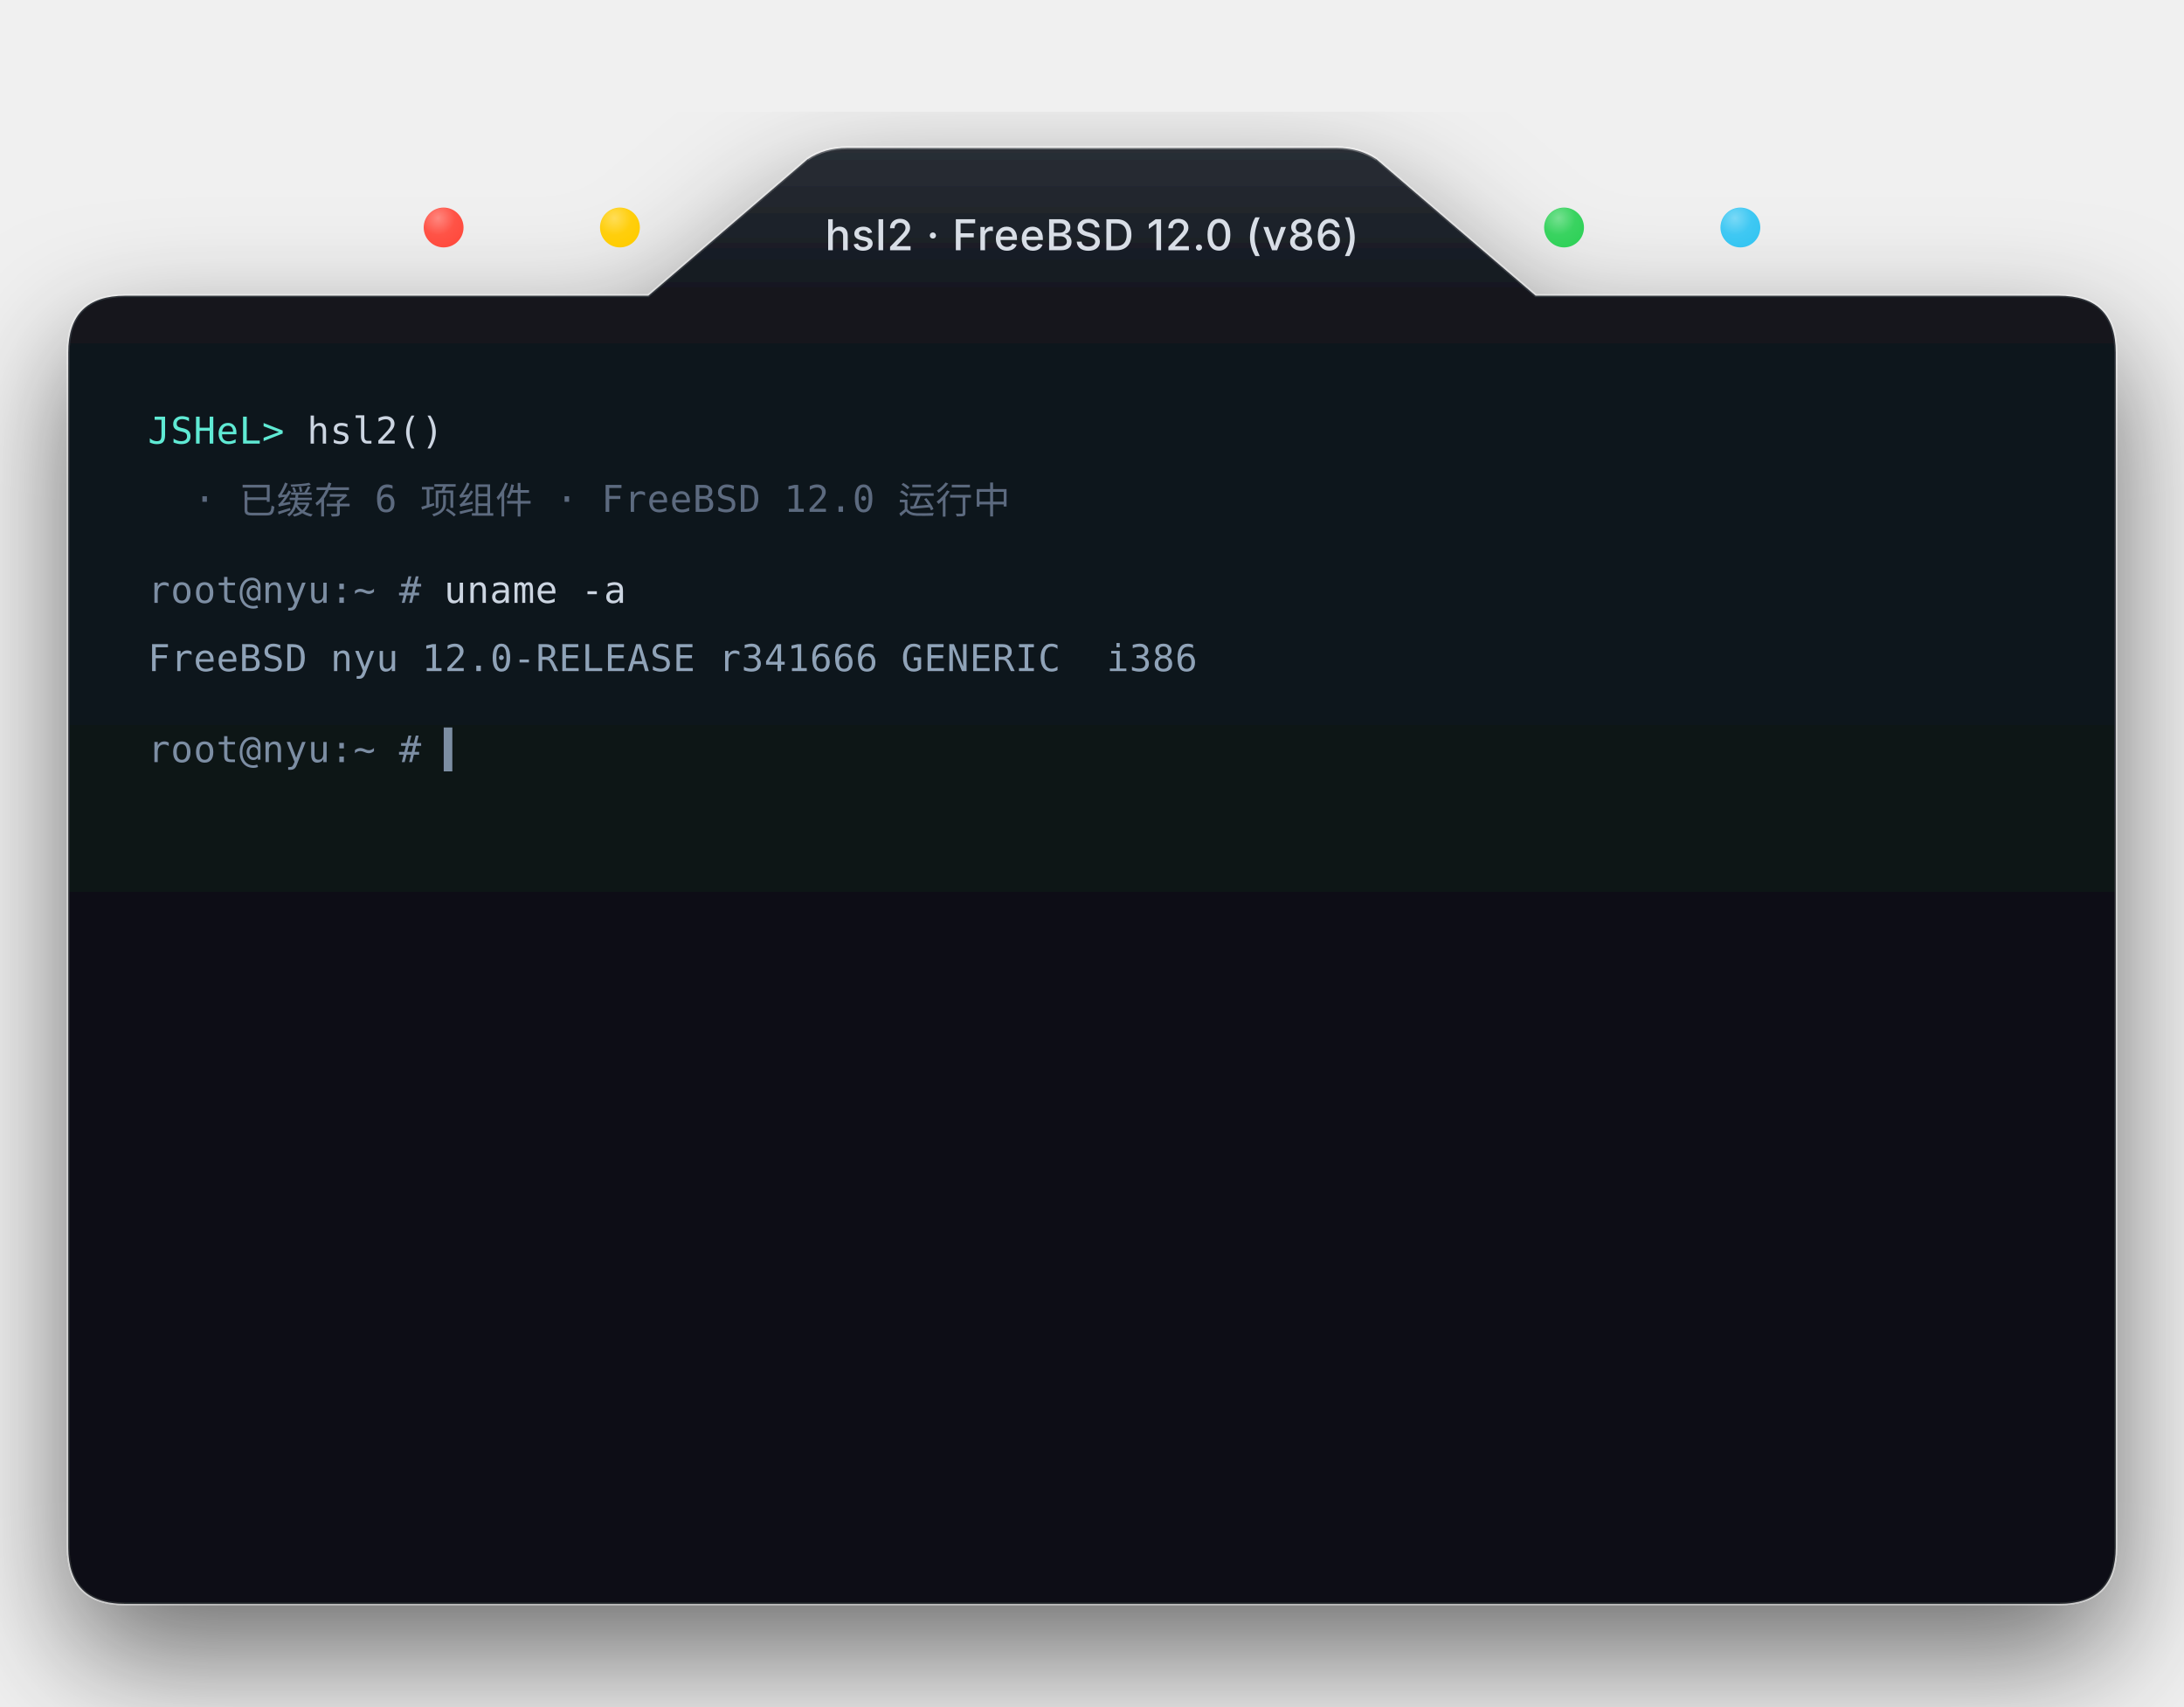
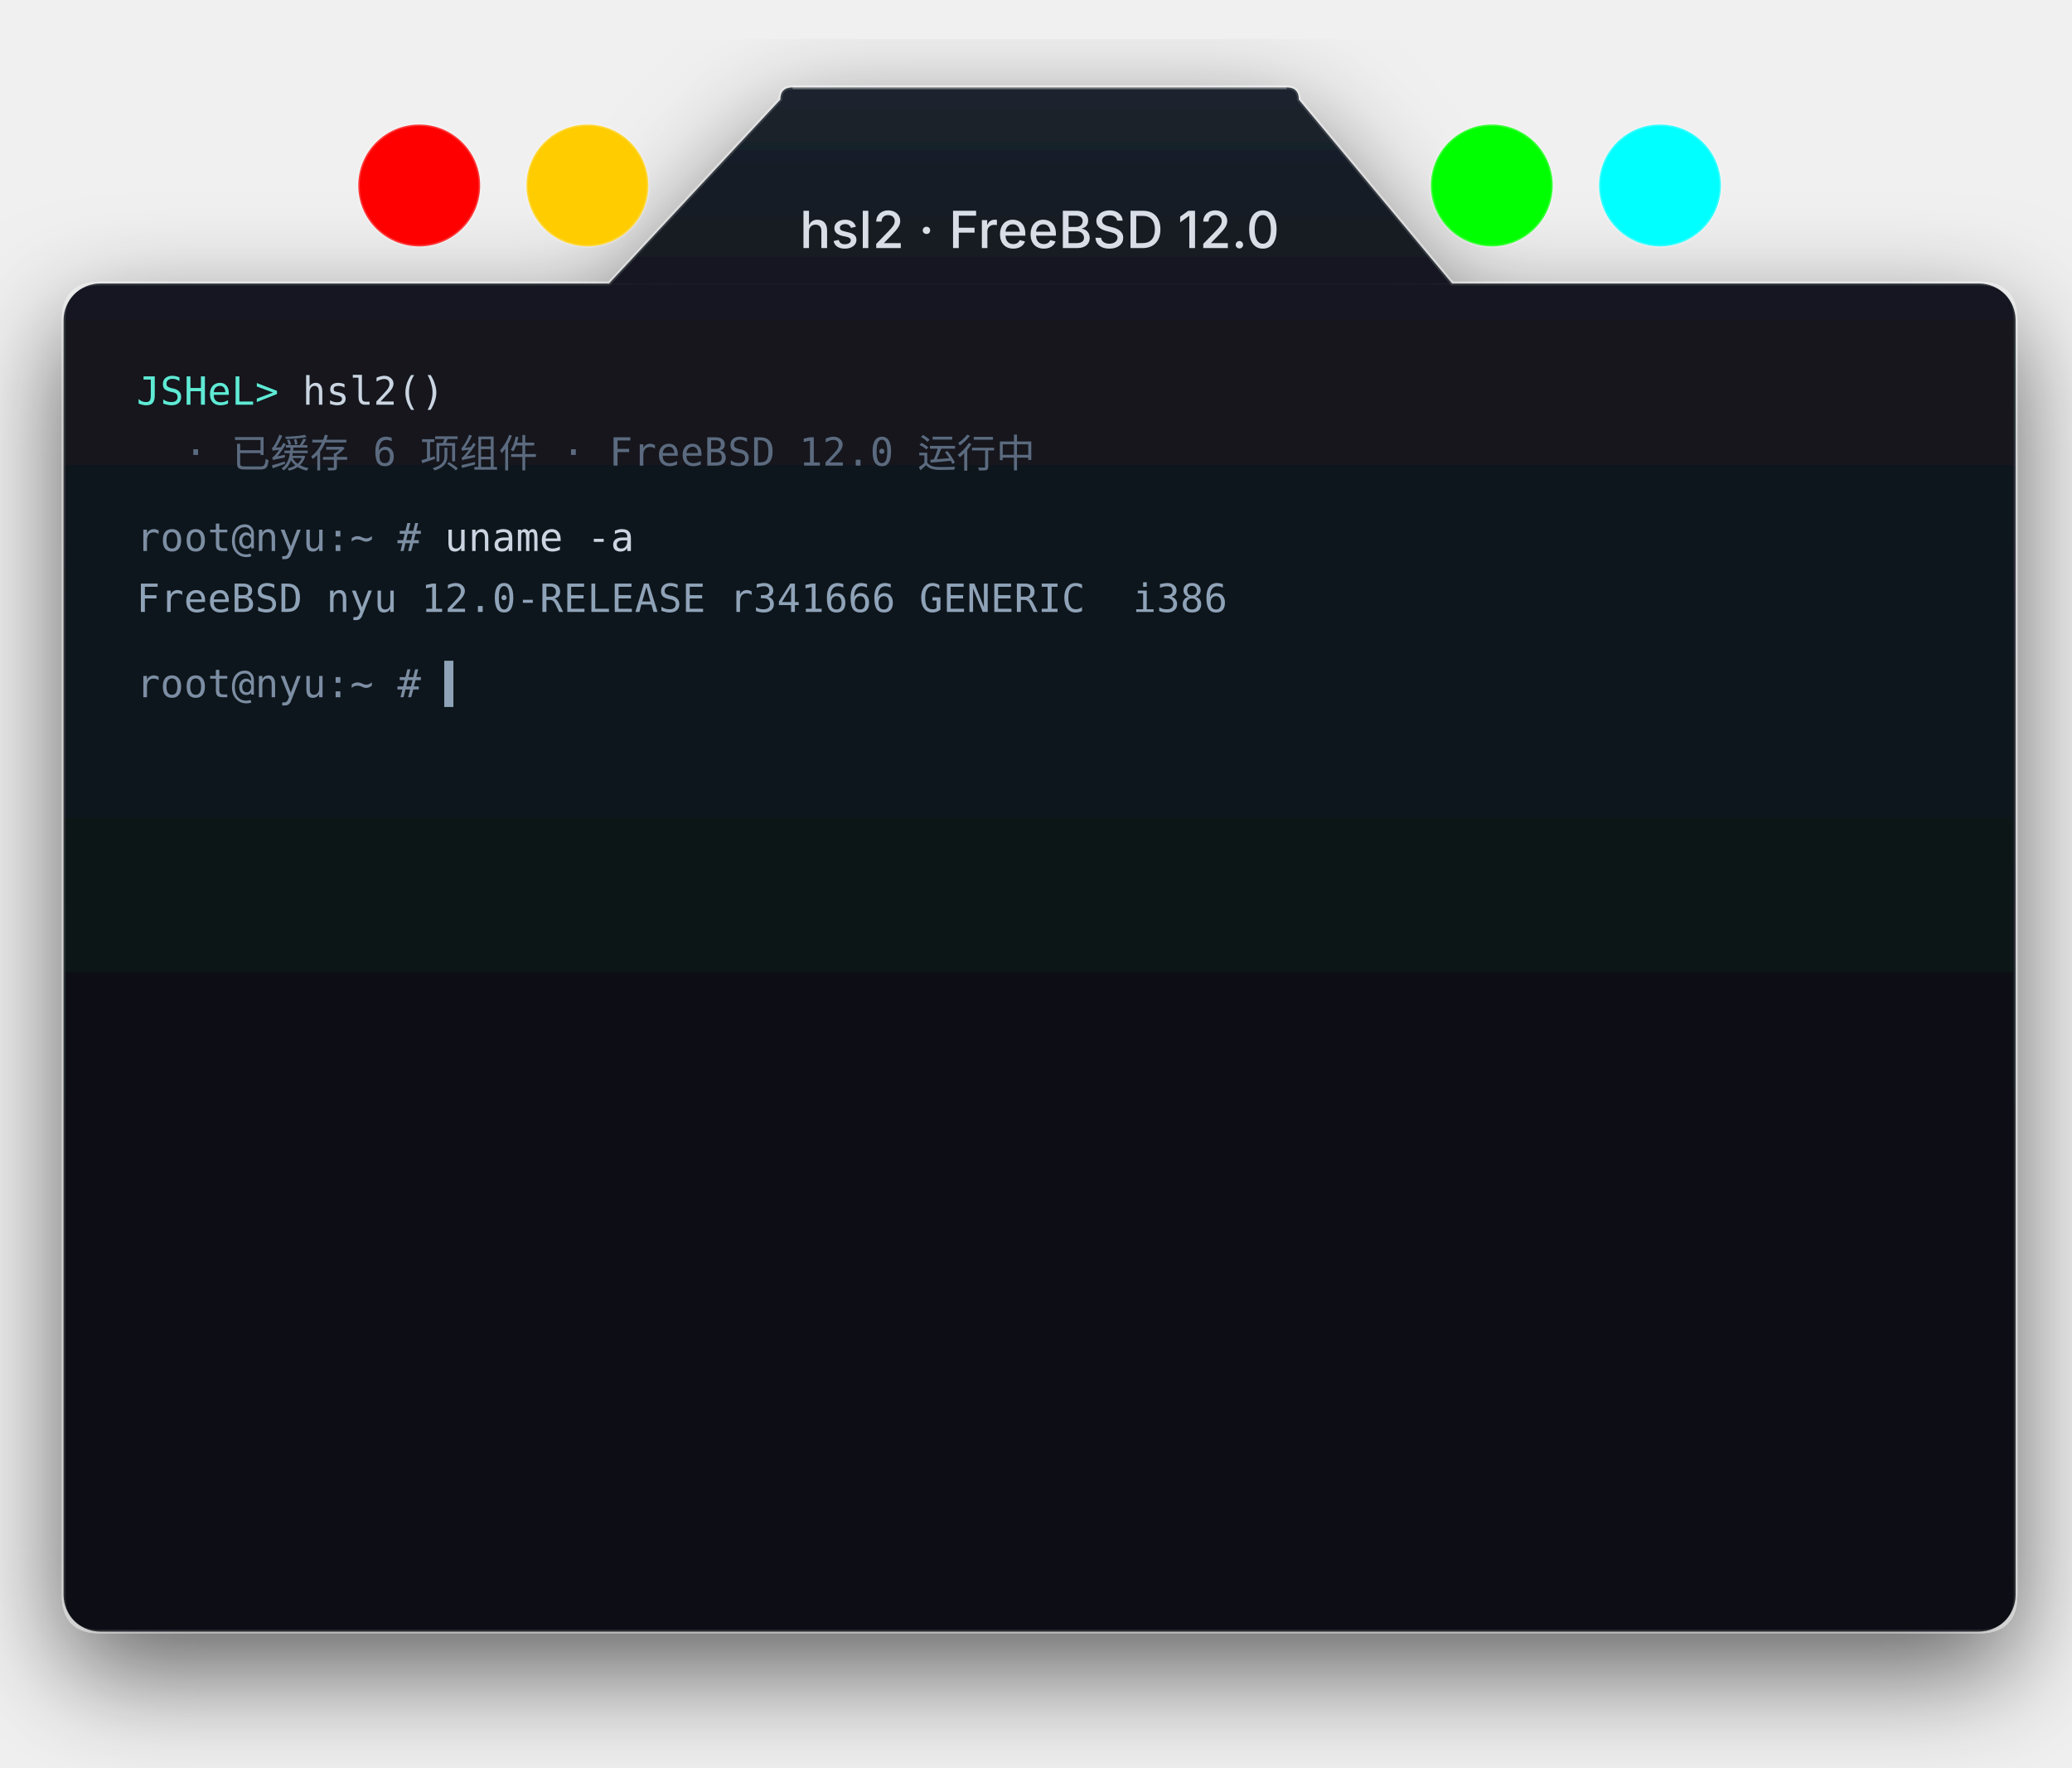
- <svg xmlns="http://www.w3.org/2000/svg" width="768" height="600" viewBox="0 0 768 600" fill="none" role="img" aria-labelledby="t d">
+ <svg xmlns="http://www.w3.org/2000/svg" width="680" height="580" viewBox="24 57 170 145" fill="none" role="img" aria-labelledby="t d">
  <defs>
    <linearGradient id="screen" x1="0" y1="0" x2="0" y2="1">
      <stop offset="0" stop-color="#131820" />
      <stop offset=".55" stop-color="#0d1117" />
      <stop offset="1" stop-color="#0a0d12" />
    </linearGradient>
-     <linearGradient id="glass" x1="0" y1="0" x2="0" y2="1">
-       <stop offset="0" stop-color="#ffffff" stop-opacity=".095" />
-       <stop offset=".5" stop-color="#ffffff" stop-opacity=".052" />
-       <stop offset="1" stop-color="#ffffff" stop-opacity="0" />
+     <linearGradient id="handleface" x1="0" y1="0" x2="0" y2="1">
+       <stop offset="0" stop-color="#1c232e" />
+       <stop offset=".55" stop-color="#171d26" />
+       <stop offset="1" stop-color="#131820" />
    </linearGradient>
-     <radialGradient id="gloss" cx=".36" cy=".26" r=".78">
-       <stop offset="0" stop-color="#ffffff" stop-opacity=".34" />
-       <stop offset=".55" stop-color="#ffffff" stop-opacity=".05" />
-       <stop offset="1" stop-color="#ffffff" stop-opacity="0" />
-     </radialGradient>
-     <filter id="cast" x="-12%" y="-6%" width="124%" height="126%">
-       <feDropShadow dx="0" dy="18" stdDeviation="22" flood-color="#000" flood-opacity=".55" />
+     <filter id="cast" x="-12%" y="-8%" width="124%" height="126%">
+       <feDropShadow dx="0" dy="3.2" stdDeviation="4.5" flood-color="#000" flood-opacity=".6" />
    </filter>
-     <linearGradient id="edge" x1="0" y1="0" x2="1" y2="0">
-       <stop offset="0" stop-color="#ffffff" stop-opacity=".14" />
-       <stop offset=".5" stop-color="#ffffff" stop-opacity=".30" />
-       <stop offset="1" stop-color="#ffffff" stop-opacity=".14" />
-     </linearGradient>
-     <path id="silhouette" d="M 44 104 H 228 L 284 56 Q 290 52 298 52 H 470 Q 478 52 484 56 L 540 104              H 724 Q 744 104 744 124 V 544 Q 744 564 724 564 H 44 Q 24 564 24 544 V 124              Q 24 104 44 104 Z" />
    <clipPath id="clipScreen">
-       <use href="#silhouette" />
+       <rect x="29.219" y="80.260" width="160.151" height="110.589" rx="3" />
    </clipPath>
  </defs>
  <g filter="url(#cast)">
-     <path d="M 24 124 Q 24 104 44 104 H 228 L 284 56 Q 290 52 298 52 H 470 Q 478 52 484 56              L 540 104 H 724 Q 744 104 744 124 V 544 Q 744 564 724 564 H 44 Q 24 564 24 544 Z" fill="url(#screen)" />
-     <path d="M 228 104 L 284 56 Q 290 52 298 52 H 470 Q 478 52 484 56 L 540 104 Z" fill="url(#glass)" />
+     <rect x="29.219" y="80.260" width="160.151" height="110.589" rx="3" fill="url(#screen)" />
+     <path d="M 73.973 80.260 L 88.027 65.171 Q 88.027 64.171 89.027 64.171 L 129.562 64.171 Q 130.562 64.171 130.562 65.171 L 143.137 80.260 Z" fill="url(#handleface)" />
    <g clip-path="url(#clipScreen)">
-       <g font-family="ui-monospace, SFMono-Regular, Menlo, Consolas, monospace" font-size="13" letter-spacing=".2" xml:space="preserve">
-         <text x="52" y="156" fill="#5eead4">JSHeL&gt; <tspan fill="#cbd5e1">hsl2()</tspan>
+       <g font-family="ui-monospace, SFMono-Regular, Menlo, Consolas, monospace" font-size="3.2" letter-spacing=".02" xml:space="preserve">
+         <text x="35.2" y="90.2" fill="#5eead4">JSHeL&gt; <tspan fill="#cbd5e1">hsl2()</tspan>
        </text>
-         <text x="52" y="180" fill="#5b6b7f">  · 已缓存 6 项组件 · FreeBSD 12.0 运行中</text>
-         <text x="52" y="212" fill="#7c8ea3">root@nyu:~ # <tspan fill="#cbd5e1">uname -a</tspan>
+         <text x="35.2" y="95.2" fill="#5b6b7f">  · 已缓存 6 项组件 · FreeBSD 12.0 运行中</text>
+         <text x="35.2" y="102.2" fill="#7c8ea3">root@nyu:~ # <tspan fill="#cbd5e1">uname -a</tspan>
        </text>
-         <text x="52" y="236" fill="#8fa3b8">FreeBSD nyu 12.0-RELEASE r341666 GENERIC  i386</text>
-         <text x="52" y="268" fill="#7c8ea3">root@nyu:~ # <tspan fill="#7c8ea3">▍</tspan>
+         <text x="35.2" y="107.2" fill="#8fa3b8">FreeBSD nyu 12.0-RELEASE r341666 GENERIC  i386</text>
+         <text x="35.2" y="114.2" fill="#7c8ea3">root@nyu:~ # <tspan fill="#8fa3b8">▍</tspan>
        </text>
      </g>
    </g>
-     <use href="#silhouette" fill="none" stroke="#ffffff" stroke-opacity=".13" stroke-width="1" />
-     <path d="M 284 56 Q 290 52 298 52 H 470 Q 478 52 484 56" fill="none" stroke="url(#edge)" stroke-width="1" />
+     <path d="M 32.219 80.260              H 73.973 L 88.027 65.171 Q 88.027 64.171 89.027 64.171 H 129.562 Q 130.562 64.171 130.562 65.171 L 143.137 80.260              H 186.370 Q 189.370 80.260 189.370 83.260              V 187.849 Q 189.370 190.849 186.370 190.849              H 32.219 Q 29.219 190.849 29.219 187.849              V 83.260 Q 29.219 80.260 32.219 80.260 Z" stroke="#ffffff" stroke-opacity=".13" stroke-width=".3" />
+     <path d="M 89.027 64.171 H 129.562" stroke="#ffffff" stroke-opacity=".26" stroke-width=".3" />
  </g>
  <g>
-     <g>
-       <circle cx="156" cy="80" r="7" fill="#FF4A3D" />
-       <circle cx="156" cy="80" r="6.9" fill="url(#gloss)" />
-     </g>
-     <g>
-       <circle cx="218" cy="80" r="7" fill="#FFCC00" />
-       <circle cx="218" cy="80" r="6.9" fill="url(#gloss)" />
-     </g>
-     <g>
-       <circle cx="550" cy="80" r="7" fill="#2FD158" />
-       <circle cx="550" cy="80" r="6.9" fill="url(#gloss)" />
-     </g>
-     <g>
-       <circle cx="612" cy="80" r="7" fill="#35C5F2" />
-       <circle cx="612" cy="80" r="6.9" fill="url(#gloss)" />
-     </g>
+     <circle cx="58.395" cy="72.216" r="5" fill="#ff0000" stroke="#ffffff" stroke-opacity=".22" stroke-width=".25" />
+     <circle cx="72.195" cy="72.216" r="5" fill="#ffcc00" stroke="#ffffff" stroke-opacity=".22" stroke-width=".25" />
+     <circle cx="146.395" cy="72.216" r="5" fill="#00ff00" stroke="#ffffff" stroke-opacity=".22" stroke-width=".25" />
+     <circle cx="160.195" cy="72.216" r="5" fill="#00ffff" stroke="#ffffff" stroke-opacity=".22" stroke-width=".25" />
  </g>
-   <text x="384" y="88" text-anchor="middle" font-family="-apple-system, BlinkMacSystemFont, 'Segoe UI', 'Noto Sans SC', sans-serif" font-size="15" font-weight="500" letter-spacing=".3" fill="#e8eef6" fill-opacity=".92">hsl2 · FreeBSD 12.0 (v86)</text>
+   <text x="109.295" y="77.35" text-anchor="middle" font-family="-apple-system, BlinkMacSystemFont, 'Segoe UI', 'Noto Sans SC', sans-serif" font-size="4.2" font-weight="500" letter-spacing=".04" fill="#e8eef6" fill-opacity=".92">hsl2 · FreeBSD 12.0</text>
</svg>
